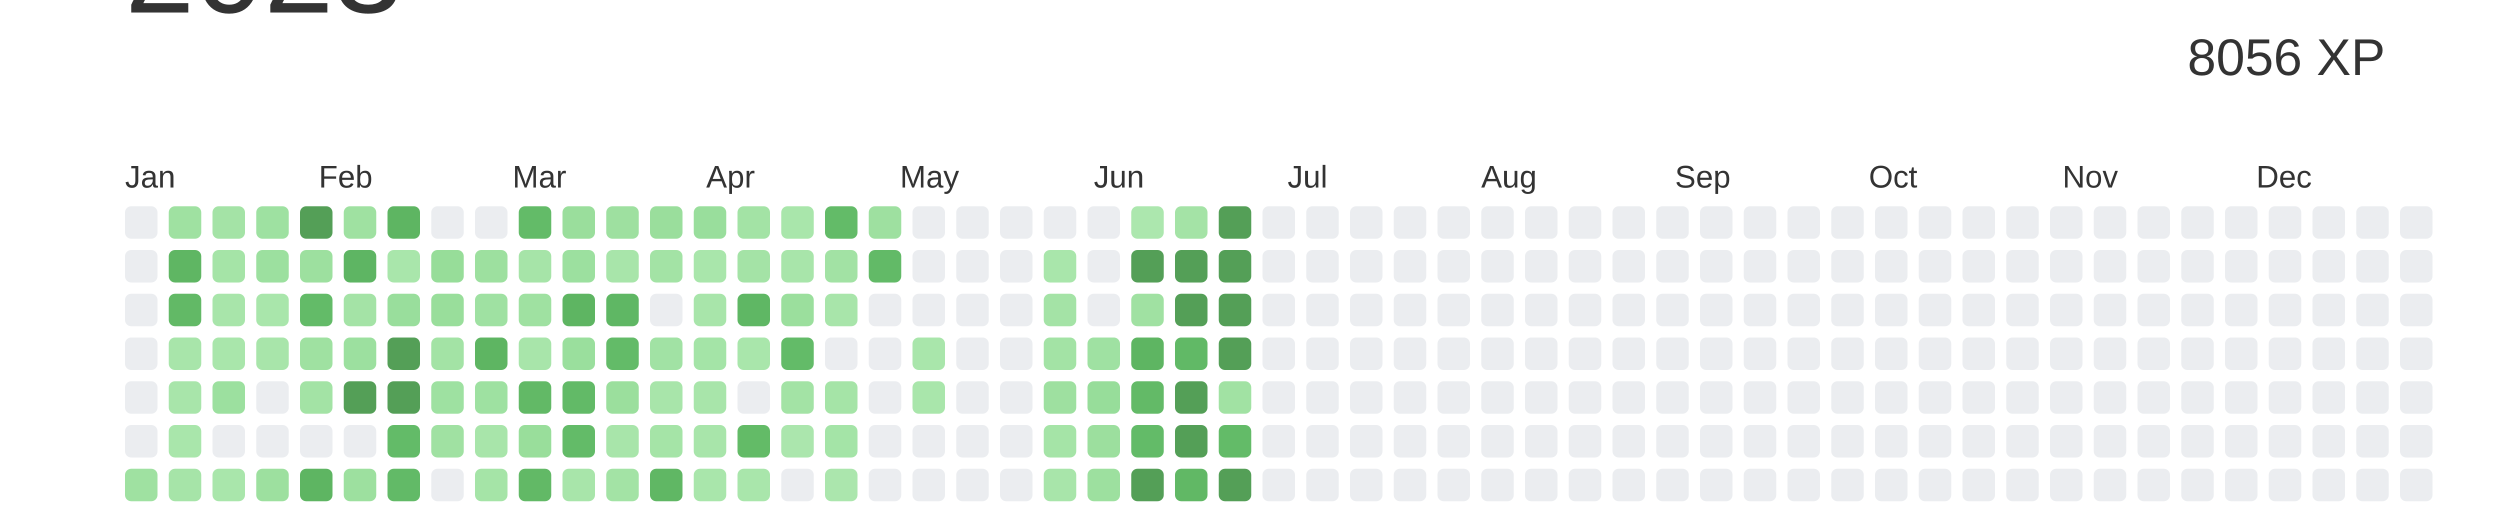
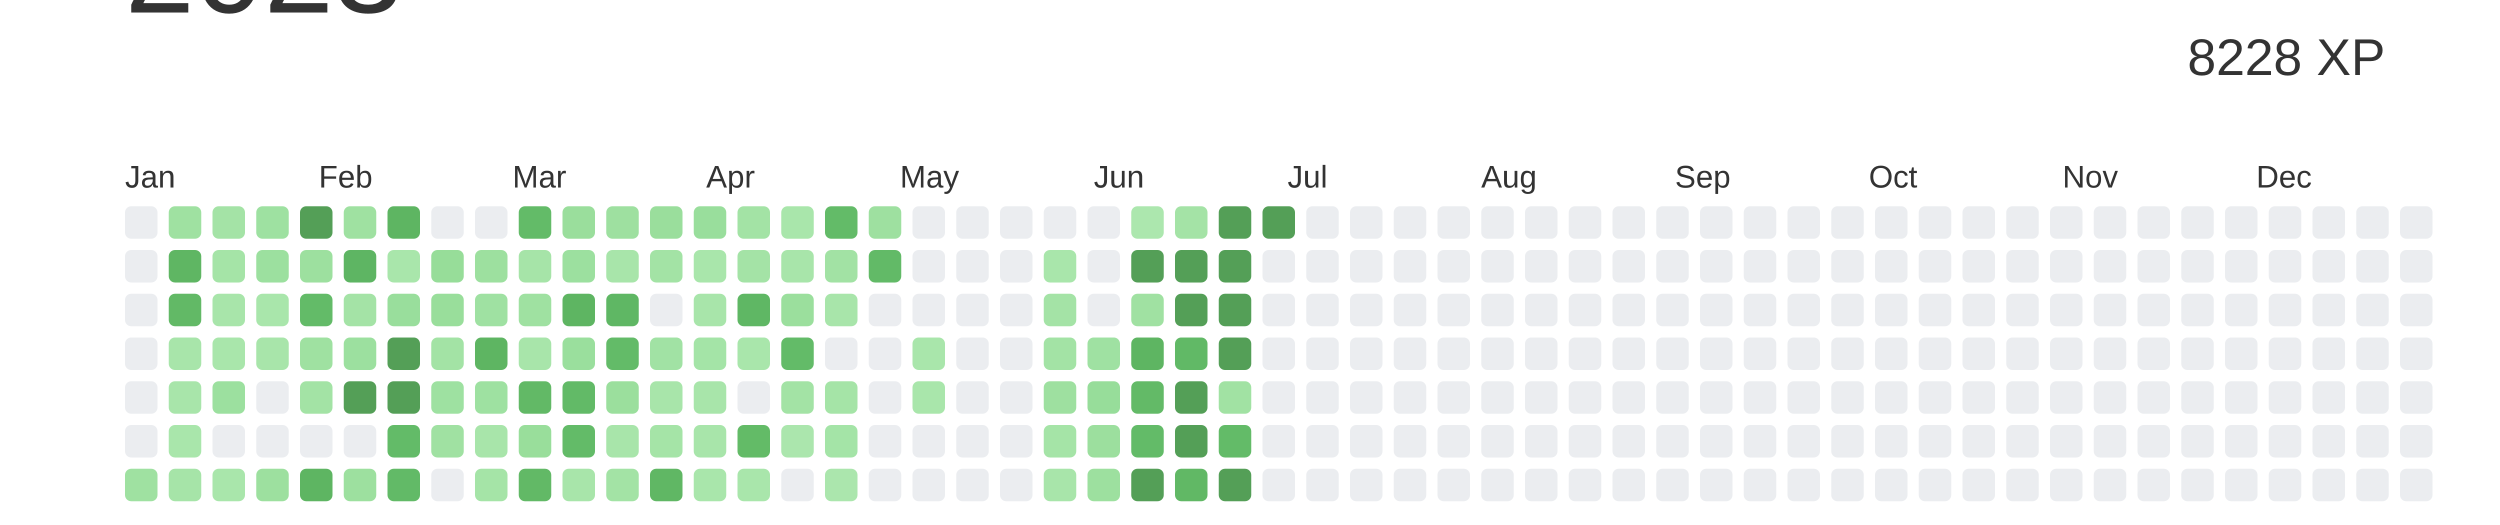
<svg xmlns="http://www.w3.org/2000/svg" baseProfile="full" height="42mm" version="1.1" viewBox="0,0,200,42" width="200mm">
  <defs />
  <rect fill="#ffffff" height="42" width="200" x="0" y="0" />
  <text alignment-baseline="hanging" fill="#333333" style="font-size:10.0px; font-family:Arial;" x="10" y="1">2023</text>
-   <text alignment-baseline="hanging" fill="#333333" style="font-size:4.125px; font-family:Arial;" x="175" y="6">8056 XP</text>
+   <text alignment-baseline="hanging" fill="#333333" style="font-size:4.125px; font-family:Arial;" x="175" y="6">8228 XP</text>
  <text fill="#333333" style="font-size:2.5px; font-family:Arial" x="10.0" y="15">Jan</text>
  <text fill="#333333" style="font-size:2.5px; font-family:Arial" x="25.5" y="15">Feb</text>
  <text fill="#333333" style="font-size:2.5px; font-family:Arial" x="41.0" y="15">Mar</text>
  <text fill="#333333" style="font-size:2.5px; font-family:Arial" x="56.5" y="15">Apr</text>
  <text fill="#333333" style="font-size:2.5px; font-family:Arial" x="72.0" y="15">May</text>
  <text fill="#333333" style="font-size:2.5px; font-family:Arial" x="87.5" y="15">Jun</text>
  <text fill="#333333" style="font-size:2.5px; font-family:Arial" x="103.0" y="15">Jul</text>
  <text fill="#333333" style="font-size:2.5px; font-family:Arial" x="118.5" y="15">Aug</text>
  <text fill="#333333" style="font-size:2.5px; font-family:Arial" x="134.0" y="15">Sep</text>
  <text fill="#333333" style="font-size:2.5px; font-family:Arial" x="149.5" y="15">Oct</text>
  <text fill="#333333" style="font-size:2.5px; font-family:Arial" x="165.0" y="15">Nov</text>
  <text fill="#333333" style="font-size:2.5px; font-family:Arial" x="180.5" y="15">Dec</text>
  <rect fill="#EBEDF0" height="2.6" rx="0.5" ry="0.5" width="2.6" x="10.0" y="16.5" />
  <rect fill="#EBEDF0" height="2.6" rx="0.5" ry="0.5" width="2.6" x="10.0" y="20.0" />
  <rect fill="#EBEDF0" height="2.6" rx="0.5" ry="0.5" width="2.6" x="10.0" y="23.5" />
  <rect fill="#EBEDF0" height="2.6" rx="0.5" ry="0.5" width="2.6" x="10.0" y="27.0" />
  <rect fill="#EBEDF0" height="2.6" rx="0.5" ry="0.5" width="2.6" x="10.0" y="30.5" />
  <rect fill="#EBEDF0" height="2.6" rx="0.5" ry="0.5" width="2.6" x="10.0" y="34.0" />
  <rect fill="#9fe1a1" height="2.6" rx="0.5" ry="0.5" width="2.6" x="10.0" y="37.5" />
  <rect fill="#9fe1a1" height="2.6" rx="0.5" ry="0.5" width="2.6" x="13.5" y="16.5" />
  <rect fill="#5fb663" height="2.6" rx="0.5" ry="0.5" width="2.6" x="13.5" y="20.0" />
  <rect fill="#62b966" height="2.6" rx="0.5" ry="0.5" width="2.6" x="13.5" y="23.5" />
  <rect fill="#a8e5aa" height="2.6" rx="0.5" ry="0.5" width="2.6" x="13.5" y="27.0" />
  <rect fill="#a8e5aa" height="2.6" rx="0.5" ry="0.5" width="2.6" x="13.5" y="30.5" />
  <rect fill="#a9e6ab" height="2.6" rx="0.5" ry="0.5" width="2.6" x="13.5" y="34.0" />
  <rect fill="#a6e4a8" height="2.6" rx="0.5" ry="0.5" width="2.6" x="13.5" y="37.5" />
  <rect fill="#a4e3a6" height="2.6" rx="0.5" ry="0.5" width="2.6" x="17.0" y="16.5" />
  <rect fill="#a5e4a7" height="2.6" rx="0.5" ry="0.5" width="2.6" x="17.0" y="20.0" />
  <rect fill="#a8e5aa" height="2.6" rx="0.5" ry="0.5" width="2.6" x="17.0" y="23.5" />
  <rect fill="#a9e6ab" height="2.6" rx="0.5" ry="0.5" width="2.6" x="17.0" y="27.0" />
  <rect fill="#9ce09f" height="2.6" rx="0.5" ry="0.5" width="2.6" x="17.0" y="30.5" />
  <rect fill="#EBEDF0" height="2.6" rx="0.5" ry="0.5" width="2.6" x="17.0" y="34.0" />
  <rect fill="#a9e6ab" height="2.6" rx="0.5" ry="0.5" width="2.6" x="17.0" y="37.5" />
  <rect fill="#9ee1a1" height="2.6" rx="0.5" ry="0.5" width="2.6" x="20.5" y="16.5" />
  <rect fill="#9ce09f" height="2.6" rx="0.5" ry="0.5" width="2.6" x="20.5" y="20.0" />
  <rect fill="#a9e6ab" height="2.6" rx="0.5" ry="0.5" width="2.6" x="20.5" y="23.5" />
  <rect fill="#a8e5aa" height="2.6" rx="0.5" ry="0.5" width="2.6" x="20.5" y="27.0" />
  <rect fill="#EBEDF0" height="2.6" rx="0.5" ry="0.5" width="2.6" x="20.5" y="30.5" />
  <rect fill="#EBEDF0" height="2.6" rx="0.5" ry="0.5" width="2.6" x="20.5" y="34.0" />
  <rect fill="#9de09f" height="2.6" rx="0.5" ry="0.5" width="2.6" x="20.5" y="37.5" />
  <rect fill="#549F57" height="2.6" rx="0.5" ry="0.5" width="2.6" x="24.0" y="16.5" />
  <rect fill="#9de09f" height="2.6" rx="0.5" ry="0.5" width="2.6" x="24.0" y="20.0" />
  <rect fill="#63bb68" height="2.6" rx="0.5" ry="0.5" width="2.6" x="24.0" y="23.5" />
  <rect fill="#9fe1a1" height="2.6" rx="0.5" ry="0.5" width="2.6" x="24.0" y="27.0" />
  <rect fill="#a3e3a5" height="2.6" rx="0.5" ry="0.5" width="2.6" x="24.0" y="30.5" />
  <rect fill="#EBEDF0" height="2.6" rx="0.5" ry="0.5" width="2.6" x="24.0" y="34.0" />
  <rect fill="#5eb562" height="2.6" rx="0.5" ry="0.5" width="2.6" x="24.0" y="37.5" />
  <rect fill="#9fe1a1" height="2.6" rx="0.5" ry="0.5" width="2.6" x="27.5" y="16.5" />
  <rect fill="#5eb563" height="2.6" rx="0.5" ry="0.5" width="2.6" x="27.5" y="20.0" />
  <rect fill="#a4e3a6" height="2.6" rx="0.5" ry="0.5" width="2.6" x="27.5" y="23.5" />
  <rect fill="#9ce09f" height="2.6" rx="0.5" ry="0.5" width="2.6" x="27.5" y="27.0" />
  <rect fill="#549F57" height="2.6" rx="0.5" ry="0.5" width="2.6" x="27.5" y="30.5" />
  <rect fill="#EBEDF0" height="2.6" rx="0.5" ry="0.5" width="2.6" x="27.5" y="34.0" />
  <rect fill="#9de09f" height="2.6" rx="0.5" ry="0.5" width="2.6" x="27.5" y="37.5" />
  <rect fill="#5eb562" height="2.6" rx="0.5" ry="0.5" width="2.6" x="31.0" y="16.5" />
  <rect fill="#a9e6ab" height="2.6" rx="0.5" ry="0.5" width="2.6" x="31.0" y="20.0" />
  <rect fill="#99de9c" height="2.6" rx="0.5" ry="0.5" width="2.6" x="31.0" y="23.5" />
  <rect fill="#549F57" height="2.6" rx="0.5" ry="0.5" width="2.6" x="31.0" y="27.0" />
  <rect fill="#549F57" height="2.6" rx="0.5" ry="0.5" width="2.6" x="31.0" y="30.5" />
  <rect fill="#63bb68" height="2.6" rx="0.5" ry="0.5" width="2.6" x="31.0" y="34.0" />
  <rect fill="#62ba67" height="2.6" rx="0.5" ry="0.5" width="2.6" x="31.0" y="37.5" />
  <rect fill="#EBEDF0" height="2.6" rx="0.5" ry="0.5" width="2.6" x="34.5" y="16.5" />
  <rect fill="#97dd99" height="2.6" rx="0.5" ry="0.5" width="2.6" x="34.5" y="20.0" />
  <rect fill="#99de9b" height="2.6" rx="0.5" ry="0.5" width="2.6" x="34.5" y="23.5" />
  <rect fill="#a3e3a5" height="2.6" rx="0.5" ry="0.5" width="2.6" x="34.5" y="27.0" />
  <rect fill="#9ee1a1" height="2.6" rx="0.5" ry="0.5" width="2.6" x="34.5" y="30.5" />
  <rect fill="#a0e1a2" height="2.6" rx="0.5" ry="0.5" width="2.6" x="34.5" y="34.0" />
  <rect fill="#EBEDF0" height="2.6" rx="0.5" ry="0.5" width="2.6" x="34.5" y="37.5" />
  <rect fill="#EBEDF0" height="2.6" rx="0.5" ry="0.5" width="2.6" x="38.0" y="16.5" />
  <rect fill="#9de09f" height="2.6" rx="0.5" ry="0.5" width="2.6" x="38.0" y="20.0" />
  <rect fill="#9fe1a2" height="2.6" rx="0.5" ry="0.5" width="2.6" x="38.0" y="23.5" />
  <rect fill="#5eb562" height="2.6" rx="0.5" ry="0.5" width="2.6" x="38.0" y="27.0" />
  <rect fill="#9ee1a1" height="2.6" rx="0.5" ry="0.5" width="2.6" x="38.0" y="30.5" />
  <rect fill="#a8e5aa" height="2.6" rx="0.5" ry="0.5" width="2.6" x="38.0" y="34.0" />
  <rect fill="#a5e4a7" height="2.6" rx="0.5" ry="0.5" width="2.6" x="38.0" y="37.5" />
  <rect fill="#63bb68" height="2.6" rx="0.5" ry="0.5" width="2.6" x="41.5" y="16.5" />
  <rect fill="#a6e4a8" height="2.6" rx="0.5" ry="0.5" width="2.6" x="41.5" y="20.0" />
  <rect fill="#9fe1a1" height="2.6" rx="0.5" ry="0.5" width="2.6" x="41.5" y="23.5" />
  <rect fill="#a8e5aa" height="2.6" rx="0.5" ry="0.5" width="2.6" x="41.5" y="27.0" />
  <rect fill="#62b966" height="2.6" rx="0.5" ry="0.5" width="2.6" x="41.5" y="30.5" />
  <rect fill="#99de9b" height="2.6" rx="0.5" ry="0.5" width="2.6" x="41.5" y="34.0" />
  <rect fill="#62b966" height="2.6" rx="0.5" ry="0.5" width="2.6" x="41.5" y="37.5" />
  <rect fill="#9ade9c" height="2.6" rx="0.5" ry="0.5" width="2.6" x="45.0" y="16.5" />
  <rect fill="#9ce09f" height="2.6" rx="0.5" ry="0.5" width="2.6" x="45.0" y="20.0" />
  <rect fill="#5eb562" height="2.6" rx="0.5" ry="0.5" width="2.6" x="45.0" y="23.5" />
  <rect fill="#9adf9d" height="2.6" rx="0.5" ry="0.5" width="2.6" x="45.0" y="27.0" />
  <rect fill="#62ba67" height="2.6" rx="0.5" ry="0.5" width="2.6" x="45.0" y="30.5" />
  <rect fill="#63bb68" height="2.6" rx="0.5" ry="0.5" width="2.6" x="45.0" y="34.0" />
  <rect fill="#a8e5aa" height="2.6" rx="0.5" ry="0.5" width="2.6" x="45.0" y="37.5" />
  <rect fill="#9ee0a0" height="2.6" rx="0.5" ry="0.5" width="2.6" x="48.5" y="16.5" />
  <rect fill="#a8e5aa" height="2.6" rx="0.5" ry="0.5" width="2.6" x="48.5" y="20.0" />
  <rect fill="#5fb764" height="2.6" rx="0.5" ry="0.5" width="2.6" x="48.5" y="23.5" />
  <rect fill="#63bb68" height="2.6" rx="0.5" ry="0.5" width="2.6" x="48.5" y="27.0" />
  <rect fill="#9bdf9d" height="2.6" rx="0.5" ry="0.5" width="2.6" x="48.5" y="30.5" />
  <rect fill="#a8e5aa" height="2.6" rx="0.5" ry="0.5" width="2.6" x="48.5" y="34.0" />
  <rect fill="#a3e3a5" height="2.6" rx="0.5" ry="0.5" width="2.6" x="48.5" y="37.5" />
  <rect fill="#9ade9c" height="2.6" rx="0.5" ry="0.5" width="2.6" x="52.0" y="16.5" />
  <rect fill="#a3e3a5" height="2.6" rx="0.5" ry="0.5" width="2.6" x="52.0" y="20.0" />
  <rect fill="#EBEDF0" height="2.6" rx="0.5" ry="0.5" width="2.6" x="52.0" y="23.5" />
  <rect fill="#a1e2a4" height="2.6" rx="0.5" ry="0.5" width="2.6" x="52.0" y="27.0" />
  <rect fill="#a8e5aa" height="2.6" rx="0.5" ry="0.5" width="2.6" x="52.0" y="30.5" />
  <rect fill="#a5e4a7" height="2.6" rx="0.5" ry="0.5" width="2.6" x="52.0" y="34.0" />
  <rect fill="#60b764" height="2.6" rx="0.5" ry="0.5" width="2.6" x="52.0" y="37.5" />
  <rect fill="#99de9c" height="2.6" rx="0.5" ry="0.5" width="2.6" x="55.5" y="16.5" />
  <rect fill="#a9e6ab" height="2.6" rx="0.5" ry="0.5" width="2.6" x="55.5" y="20.0" />
  <rect fill="#a8e5aa" height="2.6" rx="0.5" ry="0.5" width="2.6" x="55.5" y="23.5" />
  <rect fill="#a4e4a7" height="2.6" rx="0.5" ry="0.5" width="2.6" x="55.5" y="27.0" />
  <rect fill="#a8e5aa" height="2.6" rx="0.5" ry="0.5" width="2.6" x="55.5" y="30.5" />
  <rect fill="#a8e5aa" height="2.6" rx="0.5" ry="0.5" width="2.6" x="55.5" y="34.0" />
  <rect fill="#a9e6ab" height="2.6" rx="0.5" ry="0.5" width="2.6" x="55.5" y="37.5" />
  <rect fill="#a3e3a5" height="2.6" rx="0.5" ry="0.5" width="2.6" x="59.0" y="16.5" />
  <rect fill="#a4e3a6" height="2.6" rx="0.5" ry="0.5" width="2.6" x="59.0" y="20.0" />
  <rect fill="#5fb764" height="2.6" rx="0.5" ry="0.5" width="2.6" x="59.0" y="23.5" />
  <rect fill="#a9e6ab" height="2.6" rx="0.5" ry="0.5" width="2.6" x="59.0" y="27.0" />
  <rect fill="#EBEDF0" height="2.6" rx="0.5" ry="0.5" width="2.6" x="59.0" y="30.5" />
  <rect fill="#63bb67" height="2.6" rx="0.5" ry="0.5" width="2.6" x="59.0" y="34.0" />
  <rect fill="#a9e6ab" height="2.6" rx="0.5" ry="0.5" width="2.6" x="59.0" y="37.5" />
  <rect fill="#a9e6ab" height="2.6" rx="0.5" ry="0.5" width="2.6" x="62.5" y="16.5" />
  <rect fill="#a8e5aa" height="2.6" rx="0.5" ry="0.5" width="2.6" x="62.5" y="20.0" />
  <rect fill="#9bdf9d" height="2.6" rx="0.5" ry="0.5" width="2.6" x="62.5" y="23.5" />
  <rect fill="#63bb68" height="2.6" rx="0.5" ry="0.5" width="2.6" x="62.5" y="27.0" />
  <rect fill="#a3e3a5" height="2.6" rx="0.5" ry="0.5" width="2.6" x="62.5" y="30.5" />
  <rect fill="#abe6ad" height="2.6" rx="0.5" ry="0.5" width="2.6" x="62.5" y="34.0" />
  <rect fill="#EBEDF0" height="2.6" rx="0.5" ry="0.5" width="2.6" x="62.5" y="37.5" />
  <rect fill="#63bb68" height="2.6" rx="0.5" ry="0.5" width="2.6" x="66.0" y="16.5" />
  <rect fill="#a2e2a4" height="2.6" rx="0.5" ry="0.5" width="2.6" x="66.0" y="20.0" />
  <rect fill="#a8e5aa" height="2.6" rx="0.5" ry="0.5" width="2.6" x="66.0" y="23.5" />
  <rect fill="#EBEDF0" height="2.6" rx="0.5" ry="0.5" width="2.6" x="66.0" y="27.0" />
  <rect fill="#a5e4a7" height="2.6" rx="0.5" ry="0.5" width="2.6" x="66.0" y="30.5" />
  <rect fill="#a4e4a7" height="2.6" rx="0.5" ry="0.5" width="2.6" x="66.0" y="34.0" />
  <rect fill="#abe6ad" height="2.6" rx="0.5" ry="0.5" width="2.6" x="66.0" y="37.5" />
  <rect fill="#9ee0a0" height="2.6" rx="0.5" ry="0.5" width="2.6" x="69.5" y="16.5" />
  <rect fill="#62ba67" height="2.6" rx="0.5" ry="0.5" width="2.6" x="69.5" y="20.0" />
  <rect fill="#EBEDF0" height="2.6" rx="0.5" ry="0.5" width="2.6" x="69.5" y="23.5" />
  <rect fill="#EBEDF0" height="2.6" rx="0.5" ry="0.5" width="2.6" x="69.5" y="27.0" />
  <rect fill="#EBEDF0" height="2.6" rx="0.5" ry="0.5" width="2.6" x="69.5" y="30.5" />
  <rect fill="#EBEDF0" height="2.6" rx="0.5" ry="0.5" width="2.6" x="69.5" y="34.0" />
  <rect fill="#EBEDF0" height="2.6" rx="0.5" ry="0.5" width="2.6" x="69.5" y="37.5" />
  <rect fill="#EBEDF0" height="2.6" rx="0.5" ry="0.5" width="2.6" x="73.0" y="16.5" />
  <rect fill="#EBEDF0" height="2.6" rx="0.5" ry="0.5" width="2.6" x="73.0" y="20.0" />
  <rect fill="#EBEDF0" height="2.6" rx="0.5" ry="0.5" width="2.6" x="73.0" y="23.5" />
  <rect fill="#a9e6ab" height="2.6" rx="0.5" ry="0.5" width="2.6" x="73.0" y="27.0" />
  <rect fill="#a9e6ab" height="2.6" rx="0.5" ry="0.5" width="2.6" x="73.0" y="30.5" />
  <rect fill="#EBEDF0" height="2.6" rx="0.5" ry="0.5" width="2.6" x="73.0" y="34.0" />
  <rect fill="#EBEDF0" height="2.6" rx="0.5" ry="0.5" width="2.6" x="73.0" y="37.5" />
  <rect fill="#EBEDF0" height="2.6" rx="0.5" ry="0.5" width="2.6" x="76.5" y="16.5" />
  <rect fill="#EBEDF0" height="2.6" rx="0.5" ry="0.5" width="2.6" x="76.5" y="20.0" />
  <rect fill="#EBEDF0" height="2.6" rx="0.5" ry="0.5" width="2.6" x="76.5" y="23.5" />
  <rect fill="#EBEDF0" height="2.6" rx="0.5" ry="0.5" width="2.6" x="76.5" y="27.0" />
  <rect fill="#EBEDF0" height="2.6" rx="0.5" ry="0.5" width="2.6" x="76.5" y="30.5" />
  <rect fill="#EBEDF0" height="2.6" rx="0.5" ry="0.5" width="2.6" x="76.5" y="34.0" />
  <rect fill="#EBEDF0" height="2.6" rx="0.5" ry="0.5" width="2.6" x="76.5" y="37.5" />
  <rect fill="#EBEDF0" height="2.6" rx="0.5" ry="0.5" width="2.6" x="80.0" y="16.5" />
  <rect fill="#EBEDF0" height="2.6" rx="0.5" ry="0.5" width="2.6" x="80.0" y="20.0" />
  <rect fill="#EBEDF0" height="2.6" rx="0.5" ry="0.5" width="2.6" x="80.0" y="23.5" />
  <rect fill="#EBEDF0" height="2.6" rx="0.5" ry="0.5" width="2.6" x="80.0" y="27.0" />
  <rect fill="#EBEDF0" height="2.6" rx="0.5" ry="0.5" width="2.6" x="80.0" y="30.5" />
  <rect fill="#EBEDF0" height="2.6" rx="0.5" ry="0.5" width="2.6" x="80.0" y="34.0" />
  <rect fill="#EBEDF0" height="2.6" rx="0.5" ry="0.5" width="2.6" x="80.0" y="37.5" />
  <rect fill="#EBEDF0" height="2.6" rx="0.5" ry="0.5" width="2.6" x="83.5" y="16.5" />
  <rect fill="#a9e6ab" height="2.6" rx="0.5" ry="0.5" width="2.6" x="83.5" y="20.0" />
  <rect fill="#a4e3a6" height="2.6" rx="0.5" ry="0.5" width="2.6" x="83.5" y="23.5" />
  <rect fill="#a3e3a5" height="2.6" rx="0.5" ry="0.5" width="2.6" x="83.5" y="27.0" />
  <rect fill="#9ee0a0" height="2.6" rx="0.5" ry="0.5" width="2.6" x="83.5" y="30.5" />
  <rect fill="#a5e4a7" height="2.6" rx="0.5" ry="0.5" width="2.6" x="83.5" y="34.0" />
  <rect fill="#a8e5aa" height="2.6" rx="0.5" ry="0.5" width="2.6" x="83.5" y="37.5" />
  <rect fill="#EBEDF0" height="2.6" rx="0.5" ry="0.5" width="2.6" x="87.0" y="16.5" />
  <rect fill="#EBEDF0" height="2.6" rx="0.5" ry="0.5" width="2.6" x="87.0" y="20.0" />
  <rect fill="#EBEDF0" height="2.6" rx="0.5" ry="0.5" width="2.6" x="87.0" y="23.5" />
  <rect fill="#9fe1a2" height="2.6" rx="0.5" ry="0.5" width="2.6" x="87.0" y="27.0" />
  <rect fill="#97dd9a" height="2.6" rx="0.5" ry="0.5" width="2.6" x="87.0" y="30.5" />
  <rect fill="#9cdf9e" height="2.6" rx="0.5" ry="0.5" width="2.6" x="87.0" y="34.0" />
  <rect fill="#9de09f" height="2.6" rx="0.5" ry="0.5" width="2.6" x="87.0" y="37.5" />
  <rect fill="#ace7ae" height="2.6" rx="0.5" ry="0.5" width="2.6" x="90.5" y="16.5" />
  <rect fill="#549F57" height="2.6" rx="0.5" ry="0.5" width="2.6" x="90.5" y="20.0" />
  <rect fill="#a0e1a2" height="2.6" rx="0.5" ry="0.5" width="2.6" x="90.5" y="23.5" />
  <rect fill="#5eb562" height="2.6" rx="0.5" ry="0.5" width="2.6" x="90.5" y="27.0" />
  <rect fill="#63ba67" height="2.6" rx="0.5" ry="0.5" width="2.6" x="90.5" y="30.5" />
  <rect fill="#63bb68" height="2.6" rx="0.5" ry="0.5" width="2.6" x="90.5" y="34.0" />
  <rect fill="#549F57" height="2.6" rx="0.5" ry="0.5" width="2.6" x="90.5" y="37.5" />
  <rect fill="#a4e3a6" height="2.6" rx="0.5" ry="0.5" width="2.6" x="94.0" y="16.5" />
  <rect fill="#549F57" height="2.6" rx="0.5" ry="0.5" width="2.6" x="94.0" y="20.0" />
  <rect fill="#549F57" height="2.6" rx="0.5" ry="0.5" width="2.6" x="94.0" y="23.5" />
  <rect fill="#61b966" height="2.6" rx="0.5" ry="0.5" width="2.6" x="94.0" y="27.0" />
  <rect fill="#549F57" height="2.6" rx="0.5" ry="0.5" width="2.6" x="94.0" y="30.5" />
  <rect fill="#549F57" height="2.6" rx="0.5" ry="0.5" width="2.6" x="94.0" y="34.0" />
  <rect fill="#61b865" height="2.6" rx="0.5" ry="0.5" width="2.6" x="94.0" y="37.5" />
  <rect fill="#549F57" height="2.6" rx="0.5" ry="0.5" width="2.6" x="97.5" y="16.5" />
  <rect fill="#549F57" height="2.6" rx="0.5" ry="0.5" width="2.6" x="97.5" y="20.0" />
  <rect fill="#549F57" height="2.6" rx="0.5" ry="0.5" width="2.6" x="97.5" y="23.5" />
  <rect fill="#549F57" height="2.6" rx="0.5" ry="0.5" width="2.6" x="97.5" y="27.0" />
  <rect fill="#a1e2a3" height="2.6" rx="0.5" ry="0.5" width="2.6" x="97.5" y="30.5" />
  <rect fill="#63bb68" height="2.6" rx="0.5" ry="0.5" width="2.6" x="97.5" y="34.0" />
  <rect fill="#549F57" height="2.6" rx="0.5" ry="0.5" width="2.6" x="97.5" y="37.5" />
-   <rect fill="#EBEDF0" height="2.6" rx="0.5" ry="0.5" width="2.6" x="101.0" y="16.5" />
+   <rect fill="#549F57" height="2.6" rx="0.5" ry="0.5" width="2.6" x="101.0" y="16.5" />
  <rect fill="#EBEDF0" height="2.6" rx="0.5" ry="0.5" width="2.6" x="101.0" y="20.0" />
  <rect fill="#EBEDF0" height="2.6" rx="0.5" ry="0.5" width="2.6" x="101.0" y="23.5" />
  <rect fill="#EBEDF0" height="2.6" rx="0.5" ry="0.5" width="2.6" x="101.0" y="27.0" />
  <rect fill="#EBEDF0" height="2.6" rx="0.5" ry="0.5" width="2.6" x="101.0" y="30.5" />
  <rect fill="#EBEDF0" height="2.6" rx="0.5" ry="0.5" width="2.6" x="101.0" y="34.0" />
  <rect fill="#EBEDF0" height="2.6" rx="0.5" ry="0.5" width="2.6" x="101.0" y="37.5" />
  <rect fill="#EBEDF0" height="2.6" rx="0.5" ry="0.5" width="2.6" x="104.5" y="16.5" />
  <rect fill="#EBEDF0" height="2.6" rx="0.5" ry="0.5" width="2.6" x="104.5" y="20.0" />
  <rect fill="#EBEDF0" height="2.6" rx="0.5" ry="0.5" width="2.6" x="104.5" y="23.5" />
  <rect fill="#EBEDF0" height="2.6" rx="0.5" ry="0.5" width="2.6" x="104.5" y="27.0" />
  <rect fill="#EBEDF0" height="2.6" rx="0.5" ry="0.5" width="2.6" x="104.5" y="30.5" />
  <rect fill="#EBEDF0" height="2.6" rx="0.5" ry="0.5" width="2.6" x="104.5" y="34.0" />
  <rect fill="#EBEDF0" height="2.6" rx="0.5" ry="0.5" width="2.6" x="104.5" y="37.5" />
  <rect fill="#EBEDF0" height="2.6" rx="0.5" ry="0.5" width="2.6" x="108.0" y="16.5" />
  <rect fill="#EBEDF0" height="2.6" rx="0.5" ry="0.5" width="2.6" x="108.0" y="20.0" />
  <rect fill="#EBEDF0" height="2.6" rx="0.5" ry="0.5" width="2.6" x="108.0" y="23.5" />
  <rect fill="#EBEDF0" height="2.6" rx="0.5" ry="0.5" width="2.6" x="108.0" y="27.0" />
  <rect fill="#EBEDF0" height="2.6" rx="0.5" ry="0.5" width="2.6" x="108.0" y="30.5" />
  <rect fill="#EBEDF0" height="2.6" rx="0.5" ry="0.5" width="2.6" x="108.0" y="34.0" />
  <rect fill="#EBEDF0" height="2.6" rx="0.5" ry="0.5" width="2.6" x="108.0" y="37.5" />
  <rect fill="#EBEDF0" height="2.6" rx="0.5" ry="0.5" width="2.6" x="111.5" y="16.5" />
  <rect fill="#EBEDF0" height="2.6" rx="0.5" ry="0.5" width="2.6" x="111.5" y="20.0" />
  <rect fill="#EBEDF0" height="2.6" rx="0.5" ry="0.5" width="2.6" x="111.5" y="23.5" />
  <rect fill="#EBEDF0" height="2.6" rx="0.5" ry="0.5" width="2.6" x="111.5" y="27.0" />
  <rect fill="#EBEDF0" height="2.6" rx="0.5" ry="0.5" width="2.6" x="111.5" y="30.5" />
  <rect fill="#EBEDF0" height="2.6" rx="0.5" ry="0.5" width="2.6" x="111.5" y="34.0" />
  <rect fill="#EBEDF0" height="2.6" rx="0.5" ry="0.5" width="2.6" x="111.5" y="37.5" />
  <rect fill="#EBEDF0" height="2.6" rx="0.5" ry="0.5" width="2.6" x="115.0" y="16.5" />
  <rect fill="#EBEDF0" height="2.6" rx="0.5" ry="0.5" width="2.6" x="115.0" y="20.0" />
  <rect fill="#EBEDF0" height="2.6" rx="0.5" ry="0.5" width="2.6" x="115.0" y="23.5" />
  <rect fill="#EBEDF0" height="2.6" rx="0.5" ry="0.5" width="2.6" x="115.0" y="27.0" />
  <rect fill="#EBEDF0" height="2.6" rx="0.5" ry="0.5" width="2.6" x="115.0" y="30.5" />
  <rect fill="#EBEDF0" height="2.6" rx="0.5" ry="0.5" width="2.6" x="115.0" y="34.0" />
  <rect fill="#EBEDF0" height="2.6" rx="0.5" ry="0.5" width="2.6" x="115.0" y="37.5" />
  <rect fill="#EBEDF0" height="2.6" rx="0.5" ry="0.5" width="2.6" x="118.5" y="16.5" />
  <rect fill="#EBEDF0" height="2.6" rx="0.5" ry="0.5" width="2.6" x="118.5" y="20.0" />
  <rect fill="#EBEDF0" height="2.6" rx="0.5" ry="0.5" width="2.6" x="118.5" y="23.5" />
  <rect fill="#EBEDF0" height="2.6" rx="0.5" ry="0.5" width="2.6" x="118.5" y="27.0" />
  <rect fill="#EBEDF0" height="2.6" rx="0.5" ry="0.5" width="2.6" x="118.5" y="30.5" />
  <rect fill="#EBEDF0" height="2.6" rx="0.5" ry="0.5" width="2.6" x="118.5" y="34.0" />
  <rect fill="#EBEDF0" height="2.6" rx="0.5" ry="0.5" width="2.6" x="118.5" y="37.5" />
  <rect fill="#EBEDF0" height="2.6" rx="0.5" ry="0.5" width="2.6" x="122.0" y="16.5" />
  <rect fill="#EBEDF0" height="2.6" rx="0.5" ry="0.5" width="2.6" x="122.0" y="20.0" />
  <rect fill="#EBEDF0" height="2.6" rx="0.5" ry="0.5" width="2.6" x="122.0" y="23.5" />
  <rect fill="#EBEDF0" height="2.6" rx="0.5" ry="0.5" width="2.6" x="122.0" y="27.0" />
  <rect fill="#EBEDF0" height="2.6" rx="0.5" ry="0.5" width="2.6" x="122.0" y="30.5" />
  <rect fill="#EBEDF0" height="2.6" rx="0.5" ry="0.5" width="2.6" x="122.0" y="34.0" />
  <rect fill="#EBEDF0" height="2.6" rx="0.5" ry="0.5" width="2.6" x="122.0" y="37.5" />
  <rect fill="#EBEDF0" height="2.6" rx="0.5" ry="0.5" width="2.6" x="125.5" y="16.5" />
  <rect fill="#EBEDF0" height="2.6" rx="0.5" ry="0.5" width="2.6" x="125.5" y="20.0" />
  <rect fill="#EBEDF0" height="2.6" rx="0.5" ry="0.5" width="2.6" x="125.5" y="23.5" />
  <rect fill="#EBEDF0" height="2.6" rx="0.5" ry="0.5" width="2.6" x="125.5" y="27.0" />
  <rect fill="#EBEDF0" height="2.6" rx="0.5" ry="0.5" width="2.6" x="125.5" y="30.5" />
  <rect fill="#EBEDF0" height="2.6" rx="0.5" ry="0.5" width="2.6" x="125.5" y="34.0" />
  <rect fill="#EBEDF0" height="2.6" rx="0.5" ry="0.5" width="2.6" x="125.5" y="37.5" />
  <rect fill="#EBEDF0" height="2.6" rx="0.5" ry="0.5" width="2.6" x="129.0" y="16.5" />
  <rect fill="#EBEDF0" height="2.6" rx="0.5" ry="0.5" width="2.6" x="129.0" y="20.0" />
  <rect fill="#EBEDF0" height="2.6" rx="0.5" ry="0.5" width="2.6" x="129.0" y="23.5" />
  <rect fill="#EBEDF0" height="2.6" rx="0.5" ry="0.5" width="2.6" x="129.0" y="27.0" />
  <rect fill="#EBEDF0" height="2.6" rx="0.5" ry="0.5" width="2.6" x="129.0" y="30.5" />
  <rect fill="#EBEDF0" height="2.6" rx="0.5" ry="0.5" width="2.6" x="129.0" y="34.0" />
  <rect fill="#EBEDF0" height="2.6" rx="0.5" ry="0.5" width="2.6" x="129.0" y="37.5" />
  <rect fill="#EBEDF0" height="2.6" rx="0.5" ry="0.5" width="2.6" x="132.5" y="16.5" />
  <rect fill="#EBEDF0" height="2.6" rx="0.5" ry="0.5" width="2.6" x="132.5" y="20.0" />
  <rect fill="#EBEDF0" height="2.6" rx="0.5" ry="0.5" width="2.6" x="132.5" y="23.5" />
  <rect fill="#EBEDF0" height="2.6" rx="0.5" ry="0.5" width="2.6" x="132.5" y="27.0" />
  <rect fill="#EBEDF0" height="2.6" rx="0.5" ry="0.5" width="2.6" x="132.5" y="30.5" />
  <rect fill="#EBEDF0" height="2.6" rx="0.5" ry="0.5" width="2.6" x="132.5" y="34.0" />
  <rect fill="#EBEDF0" height="2.6" rx="0.5" ry="0.5" width="2.6" x="132.5" y="37.5" />
  <rect fill="#EBEDF0" height="2.6" rx="0.5" ry="0.5" width="2.6" x="136.0" y="16.5" />
  <rect fill="#EBEDF0" height="2.6" rx="0.5" ry="0.5" width="2.6" x="136.0" y="20.0" />
  <rect fill="#EBEDF0" height="2.6" rx="0.5" ry="0.5" width="2.6" x="136.0" y="23.5" />
  <rect fill="#EBEDF0" height="2.6" rx="0.5" ry="0.5" width="2.6" x="136.0" y="27.0" />
  <rect fill="#EBEDF0" height="2.6" rx="0.5" ry="0.5" width="2.6" x="136.0" y="30.5" />
  <rect fill="#EBEDF0" height="2.6" rx="0.5" ry="0.5" width="2.6" x="136.0" y="34.0" />
  <rect fill="#EBEDF0" height="2.6" rx="0.5" ry="0.5" width="2.6" x="136.0" y="37.5" />
  <rect fill="#EBEDF0" height="2.6" rx="0.5" ry="0.5" width="2.6" x="139.5" y="16.5" />
  <rect fill="#EBEDF0" height="2.6" rx="0.5" ry="0.5" width="2.6" x="139.5" y="20.0" />
  <rect fill="#EBEDF0" height="2.6" rx="0.5" ry="0.5" width="2.6" x="139.5" y="23.5" />
  <rect fill="#EBEDF0" height="2.6" rx="0.5" ry="0.5" width="2.6" x="139.5" y="27.0" />
  <rect fill="#EBEDF0" height="2.6" rx="0.5" ry="0.5" width="2.6" x="139.5" y="30.5" />
  <rect fill="#EBEDF0" height="2.6" rx="0.5" ry="0.5" width="2.6" x="139.5" y="34.0" />
  <rect fill="#EBEDF0" height="2.6" rx="0.5" ry="0.5" width="2.6" x="139.5" y="37.5" />
  <rect fill="#EBEDF0" height="2.6" rx="0.5" ry="0.5" width="2.6" x="143.0" y="16.5" />
  <rect fill="#EBEDF0" height="2.6" rx="0.5" ry="0.5" width="2.6" x="143.0" y="20.0" />
  <rect fill="#EBEDF0" height="2.6" rx="0.5" ry="0.5" width="2.6" x="143.0" y="23.5" />
  <rect fill="#EBEDF0" height="2.6" rx="0.5" ry="0.5" width="2.6" x="143.0" y="27.0" />
  <rect fill="#EBEDF0" height="2.6" rx="0.5" ry="0.5" width="2.6" x="143.0" y="30.5" />
  <rect fill="#EBEDF0" height="2.6" rx="0.5" ry="0.5" width="2.6" x="143.0" y="34.0" />
  <rect fill="#EBEDF0" height="2.6" rx="0.5" ry="0.5" width="2.6" x="143.0" y="37.5" />
  <rect fill="#EBEDF0" height="2.6" rx="0.5" ry="0.5" width="2.6" x="146.5" y="16.5" />
  <rect fill="#EBEDF0" height="2.6" rx="0.5" ry="0.5" width="2.6" x="146.5" y="20.0" />
  <rect fill="#EBEDF0" height="2.6" rx="0.5" ry="0.5" width="2.6" x="146.5" y="23.5" />
  <rect fill="#EBEDF0" height="2.6" rx="0.5" ry="0.5" width="2.6" x="146.5" y="27.0" />
  <rect fill="#EBEDF0" height="2.6" rx="0.5" ry="0.5" width="2.6" x="146.5" y="30.5" />
  <rect fill="#EBEDF0" height="2.6" rx="0.5" ry="0.5" width="2.6" x="146.5" y="34.0" />
  <rect fill="#EBEDF0" height="2.6" rx="0.5" ry="0.5" width="2.6" x="146.5" y="37.5" />
  <rect fill="#EBEDF0" height="2.6" rx="0.5" ry="0.5" width="2.6" x="150.0" y="16.5" />
  <rect fill="#EBEDF0" height="2.6" rx="0.5" ry="0.5" width="2.6" x="150.0" y="20.0" />
  <rect fill="#EBEDF0" height="2.6" rx="0.5" ry="0.5" width="2.6" x="150.0" y="23.5" />
  <rect fill="#EBEDF0" height="2.6" rx="0.5" ry="0.5" width="2.6" x="150.0" y="27.0" />
  <rect fill="#EBEDF0" height="2.6" rx="0.5" ry="0.5" width="2.6" x="150.0" y="30.5" />
  <rect fill="#EBEDF0" height="2.6" rx="0.5" ry="0.5" width="2.6" x="150.0" y="34.0" />
  <rect fill="#EBEDF0" height="2.6" rx="0.5" ry="0.5" width="2.6" x="150.0" y="37.5" />
  <rect fill="#EBEDF0" height="2.6" rx="0.5" ry="0.5" width="2.6" x="153.5" y="16.5" />
  <rect fill="#EBEDF0" height="2.6" rx="0.5" ry="0.5" width="2.6" x="153.5" y="20.0" />
  <rect fill="#EBEDF0" height="2.6" rx="0.5" ry="0.5" width="2.6" x="153.5" y="23.5" />
  <rect fill="#EBEDF0" height="2.6" rx="0.5" ry="0.5" width="2.6" x="153.5" y="27.0" />
  <rect fill="#EBEDF0" height="2.6" rx="0.5" ry="0.5" width="2.6" x="153.5" y="30.5" />
  <rect fill="#EBEDF0" height="2.6" rx="0.5" ry="0.5" width="2.6" x="153.5" y="34.0" />
  <rect fill="#EBEDF0" height="2.6" rx="0.5" ry="0.5" width="2.6" x="153.5" y="37.5" />
  <rect fill="#EBEDF0" height="2.6" rx="0.5" ry="0.5" width="2.6" x="157.0" y="16.5" />
  <rect fill="#EBEDF0" height="2.6" rx="0.5" ry="0.5" width="2.6" x="157.0" y="20.0" />
  <rect fill="#EBEDF0" height="2.6" rx="0.5" ry="0.5" width="2.6" x="157.0" y="23.5" />
  <rect fill="#EBEDF0" height="2.6" rx="0.5" ry="0.5" width="2.6" x="157.0" y="27.0" />
  <rect fill="#EBEDF0" height="2.6" rx="0.5" ry="0.5" width="2.6" x="157.0" y="30.5" />
  <rect fill="#EBEDF0" height="2.6" rx="0.5" ry="0.5" width="2.6" x="157.0" y="34.0" />
  <rect fill="#EBEDF0" height="2.6" rx="0.5" ry="0.5" width="2.6" x="157.0" y="37.5" />
  <rect fill="#EBEDF0" height="2.6" rx="0.5" ry="0.5" width="2.6" x="160.5" y="16.5" />
  <rect fill="#EBEDF0" height="2.6" rx="0.5" ry="0.5" width="2.6" x="160.5" y="20.0" />
  <rect fill="#EBEDF0" height="2.6" rx="0.5" ry="0.5" width="2.6" x="160.5" y="23.5" />
  <rect fill="#EBEDF0" height="2.6" rx="0.5" ry="0.5" width="2.6" x="160.5" y="27.0" />
  <rect fill="#EBEDF0" height="2.6" rx="0.5" ry="0.5" width="2.6" x="160.5" y="30.5" />
  <rect fill="#EBEDF0" height="2.6" rx="0.5" ry="0.5" width="2.6" x="160.5" y="34.0" />
  <rect fill="#EBEDF0" height="2.6" rx="0.5" ry="0.5" width="2.6" x="160.5" y="37.5" />
  <rect fill="#EBEDF0" height="2.6" rx="0.5" ry="0.5" width="2.6" x="164.0" y="16.5" />
  <rect fill="#EBEDF0" height="2.6" rx="0.5" ry="0.5" width="2.6" x="164.0" y="20.0" />
  <rect fill="#EBEDF0" height="2.6" rx="0.5" ry="0.5" width="2.6" x="164.0" y="23.5" />
  <rect fill="#EBEDF0" height="2.6" rx="0.5" ry="0.5" width="2.6" x="164.0" y="27.0" />
  <rect fill="#EBEDF0" height="2.6" rx="0.5" ry="0.5" width="2.6" x="164.0" y="30.5" />
  <rect fill="#EBEDF0" height="2.6" rx="0.5" ry="0.5" width="2.6" x="164.0" y="34.0" />
  <rect fill="#EBEDF0" height="2.6" rx="0.5" ry="0.5" width="2.6" x="164.0" y="37.5" />
  <rect fill="#EBEDF0" height="2.6" rx="0.5" ry="0.5" width="2.6" x="167.5" y="16.5" />
  <rect fill="#EBEDF0" height="2.6" rx="0.5" ry="0.5" width="2.6" x="167.5" y="20.0" />
  <rect fill="#EBEDF0" height="2.6" rx="0.5" ry="0.5" width="2.6" x="167.5" y="23.5" />
  <rect fill="#EBEDF0" height="2.6" rx="0.5" ry="0.5" width="2.6" x="167.5" y="27.0" />
  <rect fill="#EBEDF0" height="2.6" rx="0.5" ry="0.5" width="2.6" x="167.5" y="30.5" />
  <rect fill="#EBEDF0" height="2.6" rx="0.5" ry="0.5" width="2.6" x="167.5" y="34.0" />
  <rect fill="#EBEDF0" height="2.6" rx="0.5" ry="0.5" width="2.6" x="167.5" y="37.5" />
  <rect fill="#EBEDF0" height="2.6" rx="0.5" ry="0.5" width="2.6" x="171.0" y="16.5" />
  <rect fill="#EBEDF0" height="2.6" rx="0.5" ry="0.5" width="2.6" x="171.0" y="20.0" />
  <rect fill="#EBEDF0" height="2.6" rx="0.5" ry="0.5" width="2.6" x="171.0" y="23.5" />
  <rect fill="#EBEDF0" height="2.6" rx="0.5" ry="0.5" width="2.6" x="171.0" y="27.0" />
  <rect fill="#EBEDF0" height="2.6" rx="0.5" ry="0.5" width="2.6" x="171.0" y="30.5" />
  <rect fill="#EBEDF0" height="2.6" rx="0.5" ry="0.5" width="2.6" x="171.0" y="34.0" />
  <rect fill="#EBEDF0" height="2.6" rx="0.5" ry="0.5" width="2.6" x="171.0" y="37.5" />
  <rect fill="#EBEDF0" height="2.6" rx="0.5" ry="0.5" width="2.6" x="174.5" y="16.5" />
  <rect fill="#EBEDF0" height="2.6" rx="0.5" ry="0.5" width="2.6" x="174.5" y="20.0" />
  <rect fill="#EBEDF0" height="2.6" rx="0.5" ry="0.5" width="2.6" x="174.5" y="23.5" />
  <rect fill="#EBEDF0" height="2.6" rx="0.5" ry="0.5" width="2.6" x="174.5" y="27.0" />
  <rect fill="#EBEDF0" height="2.6" rx="0.5" ry="0.5" width="2.6" x="174.5" y="30.5" />
  <rect fill="#EBEDF0" height="2.6" rx="0.5" ry="0.5" width="2.6" x="174.5" y="34.0" />
  <rect fill="#EBEDF0" height="2.6" rx="0.5" ry="0.5" width="2.6" x="174.5" y="37.5" />
  <rect fill="#EBEDF0" height="2.6" rx="0.5" ry="0.5" width="2.6" x="178.0" y="16.5" />
  <rect fill="#EBEDF0" height="2.6" rx="0.5" ry="0.5" width="2.6" x="178.0" y="20.0" />
  <rect fill="#EBEDF0" height="2.6" rx="0.5" ry="0.5" width="2.6" x="178.0" y="23.5" />
  <rect fill="#EBEDF0" height="2.6" rx="0.5" ry="0.5" width="2.6" x="178.0" y="27.0" />
  <rect fill="#EBEDF0" height="2.6" rx="0.5" ry="0.5" width="2.6" x="178.0" y="30.5" />
  <rect fill="#EBEDF0" height="2.6" rx="0.5" ry="0.5" width="2.6" x="178.0" y="34.0" />
  <rect fill="#EBEDF0" height="2.6" rx="0.5" ry="0.5" width="2.6" x="178.0" y="37.5" />
  <rect fill="#EBEDF0" height="2.6" rx="0.5" ry="0.5" width="2.6" x="181.5" y="16.5" />
  <rect fill="#EBEDF0" height="2.6" rx="0.5" ry="0.5" width="2.6" x="181.5" y="20.0" />
  <rect fill="#EBEDF0" height="2.6" rx="0.5" ry="0.5" width="2.6" x="181.5" y="23.5" />
  <rect fill="#EBEDF0" height="2.6" rx="0.5" ry="0.5" width="2.6" x="181.5" y="27.0" />
  <rect fill="#EBEDF0" height="2.6" rx="0.5" ry="0.5" width="2.6" x="181.5" y="30.5" />
  <rect fill="#EBEDF0" height="2.6" rx="0.5" ry="0.5" width="2.6" x="181.5" y="34.0" />
  <rect fill="#EBEDF0" height="2.6" rx="0.5" ry="0.5" width="2.6" x="181.5" y="37.5" />
  <rect fill="#EBEDF0" height="2.6" rx="0.5" ry="0.5" width="2.6" x="185.0" y="16.5" />
  <rect fill="#EBEDF0" height="2.6" rx="0.5" ry="0.5" width="2.6" x="185.0" y="20.0" />
  <rect fill="#EBEDF0" height="2.6" rx="0.5" ry="0.5" width="2.6" x="185.0" y="23.5" />
  <rect fill="#EBEDF0" height="2.6" rx="0.5" ry="0.5" width="2.6" x="185.0" y="27.0" />
  <rect fill="#EBEDF0" height="2.6" rx="0.5" ry="0.5" width="2.6" x="185.0" y="30.5" />
  <rect fill="#EBEDF0" height="2.6" rx="0.5" ry="0.5" width="2.6" x="185.0" y="34.0" />
  <rect fill="#EBEDF0" height="2.6" rx="0.5" ry="0.5" width="2.6" x="185.0" y="37.5" />
  <rect fill="#EBEDF0" height="2.6" rx="0.5" ry="0.5" width="2.6" x="188.5" y="16.5" />
  <rect fill="#EBEDF0" height="2.6" rx="0.5" ry="0.5" width="2.6" x="188.5" y="20.0" />
  <rect fill="#EBEDF0" height="2.6" rx="0.5" ry="0.5" width="2.6" x="188.5" y="23.5" />
  <rect fill="#EBEDF0" height="2.6" rx="0.5" ry="0.5" width="2.6" x="188.5" y="27.0" />
  <rect fill="#EBEDF0" height="2.6" rx="0.5" ry="0.5" width="2.6" x="188.5" y="30.5" />
  <rect fill="#EBEDF0" height="2.6" rx="0.5" ry="0.5" width="2.6" x="188.5" y="34.0" />
  <rect fill="#EBEDF0" height="2.6" rx="0.5" ry="0.5" width="2.6" x="188.5" y="37.5" />
  <rect fill="#EBEDF0" height="2.6" rx="0.5" ry="0.5" width="2.6" x="192.0" y="16.5" />
  <rect fill="#EBEDF0" height="2.6" rx="0.5" ry="0.5" width="2.6" x="192.0" y="20.0" />
  <rect fill="#EBEDF0" height="2.6" rx="0.5" ry="0.5" width="2.6" x="192.0" y="23.5" />
  <rect fill="#EBEDF0" height="2.6" rx="0.5" ry="0.5" width="2.6" x="192.0" y="27.0" />
  <rect fill="#EBEDF0" height="2.6" rx="0.5" ry="0.5" width="2.6" x="192.0" y="30.5" />
  <rect fill="#EBEDF0" height="2.6" rx="0.5" ry="0.5" width="2.6" x="192.0" y="34.0" />
  <rect fill="#EBEDF0" height="2.6" rx="0.5" ry="0.5" width="2.6" x="192.0" y="37.5" />
</svg>
